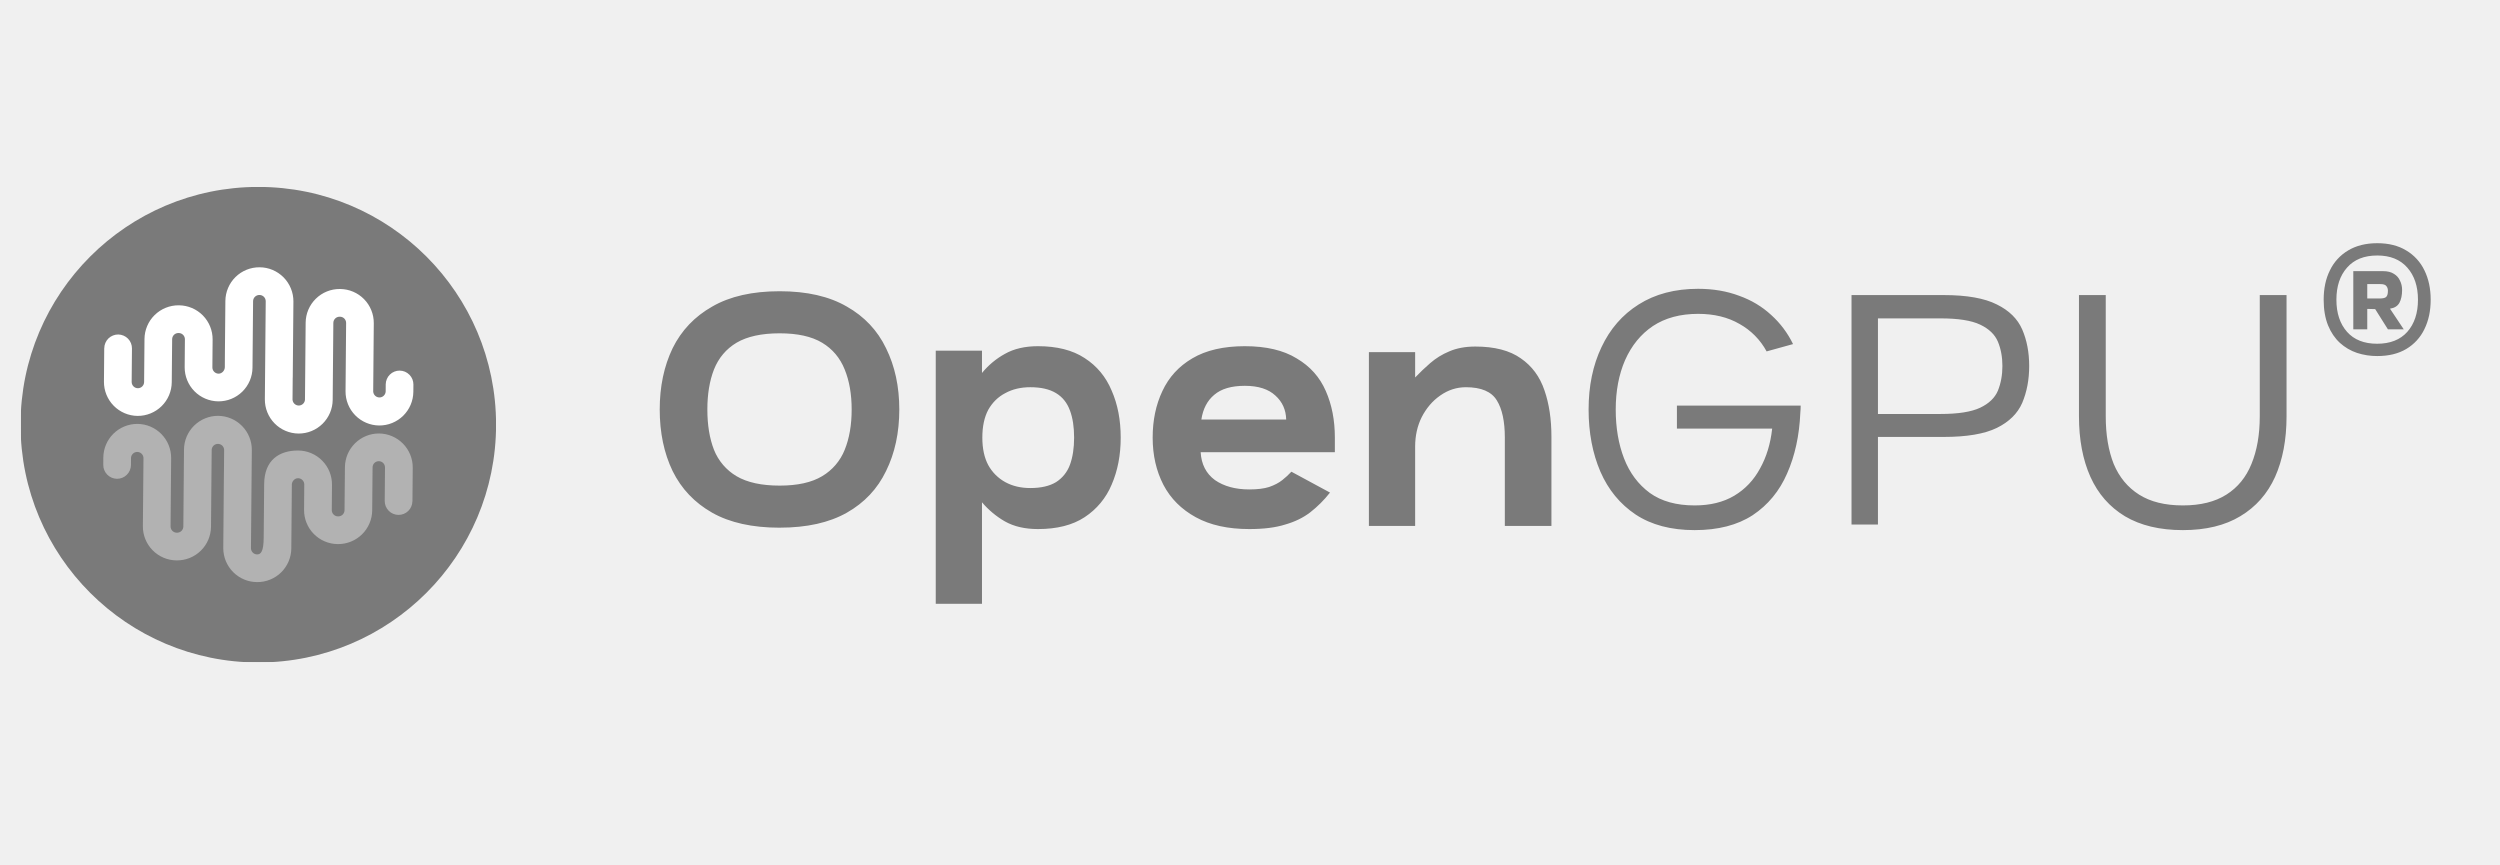
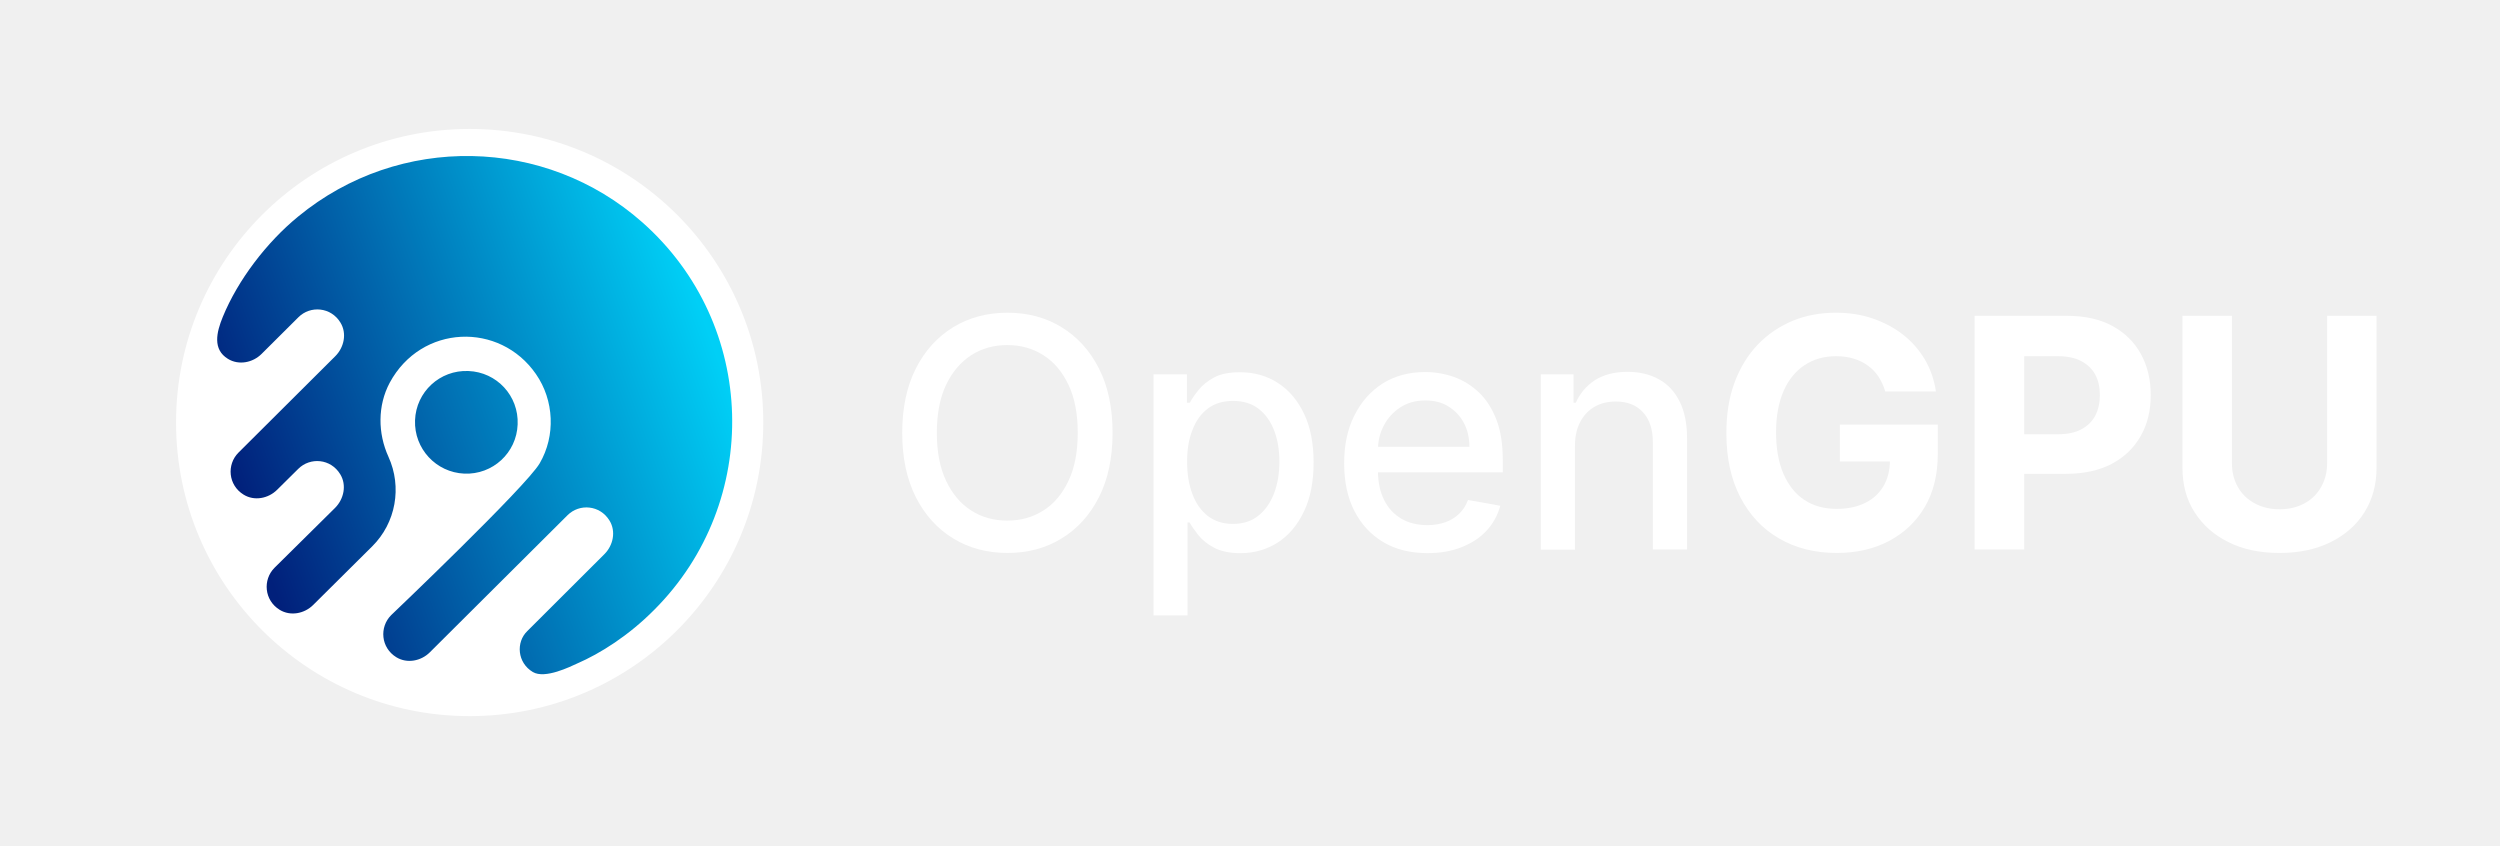
- <svg xmlns="http://www.w3.org/2000/svg" width="107" height="37" viewBox="0 0 107 37" fill="none">
-   <g clip-path="url(#clip0_5461_38707)">
-     <mask id="mask0_5461_38707" style="mask-type:luminance" maskUnits="userSpaceOnUse" x="0" y="8" width="22" height="21">
-       <path d="M0.879 8H21.232V28.354H0.879V8Z" fill="white" />
-     </mask>
-     <g mask="url(#mask0_5461_38707)">
-       <path d="M11.056 28.354C16.676 28.354 21.232 23.797 21.232 18.177C21.232 12.556 16.676 8 11.056 8C5.435 8 0.879 12.556 0.879 18.177C0.879 23.797 5.435 28.354 11.056 28.354Z" fill="#7A7A7A" />
-       <path d="M17.651 21.451C17.65 21.529 17.634 21.606 17.604 21.677C17.573 21.749 17.529 21.814 17.474 21.868C17.418 21.923 17.352 21.966 17.28 21.995C17.208 22.024 17.131 22.039 17.053 22.038C16.975 22.037 16.898 22.021 16.827 21.991C16.755 21.96 16.69 21.916 16.636 21.861C16.581 21.805 16.538 21.739 16.509 21.667C16.48 21.595 16.465 21.518 16.466 21.44L16.478 20.007C16.479 19.937 16.451 19.869 16.402 19.818C16.352 19.768 16.285 19.739 16.214 19.738C16.144 19.738 16.076 19.766 16.025 19.815C15.975 19.865 15.946 19.932 15.946 20.003L15.93 21.848C15.926 22.232 15.769 22.6 15.495 22.869C15.221 23.139 14.851 23.289 14.466 23.287H14.452C14.067 23.283 13.7 23.127 13.43 22.852C13.16 22.578 13.011 22.207 13.014 21.822L13.023 20.737C13.023 20.666 12.996 20.598 12.946 20.548C12.897 20.497 12.829 20.469 12.758 20.468C12.611 20.466 12.491 20.6 12.49 20.747V20.836C12.489 20.839 12.487 21.206 12.487 21.211L12.468 23.476C12.464 23.86 12.308 24.228 12.033 24.498C11.759 24.767 11.389 24.917 11.004 24.914C10.813 24.913 10.623 24.875 10.447 24.801C10.271 24.727 10.111 24.619 9.976 24.483C9.842 24.346 9.735 24.185 9.663 24.008C9.591 23.831 9.555 23.641 9.556 23.45L9.584 20.201C9.584 20.197 9.585 20.193 9.585 20.189L9.593 19.252C9.59 19.184 9.561 19.119 9.512 19.072C9.462 19.025 9.397 18.998 9.329 18.998C9.26 18.997 9.195 19.023 9.145 19.069C9.095 19.116 9.064 19.18 9.06 19.248L9.031 22.546C9.027 22.931 8.871 23.298 8.597 23.568C8.322 23.838 7.952 23.988 7.567 23.985H7.554C7.169 23.982 6.802 23.825 6.532 23.551C6.262 23.276 6.112 22.906 6.115 22.521L6.141 19.598C6.137 19.529 6.108 19.465 6.059 19.418C6.01 19.37 5.944 19.344 5.876 19.343C5.808 19.343 5.742 19.368 5.692 19.415C5.642 19.462 5.612 19.525 5.607 19.594L5.605 19.905C5.604 19.983 5.588 20.06 5.557 20.131C5.527 20.203 5.483 20.268 5.427 20.322C5.372 20.377 5.306 20.42 5.234 20.449C5.162 20.478 5.085 20.493 5.007 20.492C4.929 20.491 4.852 20.475 4.781 20.445C4.709 20.414 4.644 20.37 4.59 20.315C4.535 20.259 4.492 20.194 4.463 20.121C4.434 20.049 4.419 19.972 4.42 19.894L4.422 19.583C4.426 19.198 4.582 18.83 4.857 18.56C5.131 18.291 5.501 18.141 5.886 18.143C6.271 18.147 6.639 18.303 6.908 18.578C7.178 18.853 7.328 19.223 7.325 19.608L7.3 22.531C7.299 22.601 7.327 22.669 7.377 22.72C7.426 22.77 7.494 22.799 7.565 22.8H7.578C7.649 22.8 7.716 22.773 7.767 22.723C7.817 22.674 7.846 22.606 7.847 22.536L7.875 19.238C7.879 18.853 8.035 18.485 8.31 18.215C8.584 17.946 8.955 17.796 9.339 17.798C9.724 17.802 10.092 17.959 10.361 18.233C10.631 18.508 10.781 18.878 10.778 19.263L10.741 23.461C10.741 23.531 10.768 23.599 10.818 23.649C10.867 23.7 10.934 23.729 11.005 23.729C11.161 23.73 11.281 23.613 11.286 23.023L11.306 20.721C11.312 19.675 11.97 19.276 12.77 19.282C13.155 19.286 13.522 19.442 13.792 19.717C14.062 19.991 14.212 20.362 14.209 20.747L14.2 21.832C14.199 21.903 14.227 21.971 14.277 22.021C14.326 22.072 14.394 22.101 14.464 22.101H14.478C14.548 22.102 14.616 22.074 14.667 22.025C14.717 21.975 14.746 21.908 14.746 21.837L14.763 19.993C14.767 19.608 14.923 19.241 15.197 18.971C15.471 18.701 15.841 18.551 16.226 18.553C16.611 18.557 16.979 18.714 17.248 18.988C17.518 19.263 17.668 19.633 17.665 20.018L17.653 21.451H17.651H17.651Z" fill="#B2B2B2" />
-       <path d="M4.463 14.904C4.463 14.826 4.479 14.749 4.51 14.677C4.54 14.606 4.584 14.541 4.64 14.486C4.695 14.432 4.761 14.389 4.833 14.36C4.905 14.33 4.983 14.316 5.06 14.316C5.138 14.317 5.215 14.333 5.287 14.364C5.358 14.394 5.423 14.438 5.478 14.494C5.532 14.549 5.575 14.615 5.605 14.687C5.634 14.759 5.648 14.836 5.648 14.914L5.635 16.347C5.635 16.418 5.663 16.485 5.712 16.536C5.761 16.586 5.829 16.615 5.899 16.616C5.97 16.616 6.038 16.589 6.088 16.539C6.139 16.489 6.167 16.422 6.168 16.351L6.184 14.507C6.188 14.122 6.344 13.754 6.618 13.485C6.893 13.215 7.263 13.065 7.648 13.067H7.661C8.046 13.071 8.414 13.228 8.684 13.502C8.953 13.777 9.103 14.147 9.1 14.532L9.09 15.724C9.089 15.795 9.117 15.863 9.167 15.913C9.216 15.963 9.284 15.992 9.354 15.993C9.501 15.994 9.621 15.86 9.623 15.713V15.625C9.624 15.621 9.626 15.147 9.626 15.143L9.646 12.879C9.65 12.494 9.806 12.126 10.08 11.856C10.355 11.587 10.725 11.437 11.11 11.44C11.301 11.44 11.49 11.479 11.667 11.553C11.843 11.627 12.003 11.736 12.137 11.871C12.272 12.008 12.378 12.169 12.45 12.346C12.523 12.523 12.559 12.713 12.558 12.904L12.53 16.154C12.53 16.157 12.528 16.161 12.528 16.165L12.52 17.102C12.524 17.171 12.553 17.235 12.602 17.282C12.651 17.329 12.717 17.356 12.785 17.357C12.853 17.357 12.919 17.332 12.969 17.285C13.019 17.238 13.049 17.174 13.053 17.106L13.082 13.808C13.086 13.423 13.242 13.056 13.517 12.786C13.791 12.516 14.161 12.366 14.546 12.369H14.56C14.944 12.373 15.312 12.529 15.582 12.804C15.851 13.078 16.001 13.449 15.998 13.834L15.973 16.756C15.977 16.825 16.006 16.889 16.055 16.936C16.104 16.984 16.17 17.01 16.238 17.011C16.306 17.012 16.372 16.986 16.422 16.939C16.472 16.893 16.502 16.829 16.507 16.761L16.509 16.449C16.51 16.371 16.526 16.294 16.557 16.223C16.587 16.151 16.631 16.086 16.687 16.032C16.742 15.977 16.808 15.934 16.88 15.905C16.952 15.876 17.029 15.861 17.107 15.862C17.185 15.863 17.262 15.879 17.334 15.909C17.405 15.94 17.47 15.984 17.524 16.04C17.579 16.095 17.622 16.161 17.651 16.233C17.68 16.305 17.695 16.382 17.694 16.46L17.691 16.772C17.687 17.157 17.531 17.524 17.257 17.794C16.982 18.064 16.612 18.214 16.227 18.211C15.843 18.207 15.475 18.051 15.205 17.776C14.936 17.502 14.786 17.131 14.789 16.747L14.814 13.823C14.815 13.753 14.787 13.685 14.737 13.634C14.688 13.584 14.62 13.555 14.55 13.555H14.536C14.466 13.554 14.398 13.582 14.347 13.631C14.297 13.68 14.268 13.748 14.267 13.818L14.239 17.116C14.235 17.501 14.079 17.869 13.804 18.139C13.53 18.409 13.159 18.559 12.775 18.556C12.39 18.552 12.022 18.396 11.752 18.121C11.483 17.846 11.333 17.476 11.336 17.091L11.373 12.893C11.373 12.823 11.346 12.755 11.296 12.705C11.247 12.655 11.18 12.626 11.109 12.625C11.073 12.624 11.038 12.63 11.005 12.642C10.972 12.655 10.941 12.674 10.915 12.699C10.889 12.723 10.869 12.752 10.854 12.785C10.84 12.818 10.832 12.853 10.832 12.888L10.807 15.739C10.803 16.124 10.647 16.491 10.373 16.761C10.098 17.031 9.728 17.181 9.343 17.178C8.959 17.174 8.591 17.018 8.321 16.744C8.051 16.469 7.901 16.099 7.904 15.714L7.914 14.522C7.915 14.451 7.887 14.383 7.837 14.333C7.788 14.282 7.72 14.254 7.65 14.253H7.636C7.566 14.253 7.498 14.28 7.448 14.329C7.397 14.379 7.369 14.446 7.368 14.517L7.351 16.361C7.347 16.746 7.191 17.114 6.917 17.383C6.643 17.653 6.273 17.803 5.888 17.801C5.503 17.797 5.135 17.64 4.866 17.366C4.596 17.091 4.446 16.721 4.449 16.336L4.461 14.903L4.463 14.904Z" fill="white" />
-     </g>
-   </g>
-   <g clip-path="url(#clip1_5461_38707)">
-     <path d="M33.37 22.585C32.2 22.585 31.237 22.371 30.483 21.945C29.73 21.518 29.164 20.923 28.787 20.159C28.42 19.395 28.236 18.517 28.236 17.525C28.236 16.543 28.42 15.67 28.787 14.906C29.164 14.142 29.73 13.547 30.483 13.121C31.237 12.684 32.2 12.465 33.37 12.465C34.531 12.465 35.488 12.683 36.242 13.12C36.996 13.547 37.557 14.142 37.924 14.906C38.301 15.67 38.49 16.542 38.49 17.525C38.49 18.517 38.301 19.395 37.924 20.158C37.557 20.922 36.996 21.518 36.243 21.944C35.488 22.371 34.531 22.584 33.37 22.584V22.585ZM33.37 20.784C34.134 20.784 34.739 20.65 35.186 20.382C35.625 20.123 35.965 19.725 36.153 19.252C36.351 18.765 36.451 18.19 36.451 17.526C36.451 16.87 36.351 16.3 36.153 15.814C35.954 15.318 35.632 14.936 35.186 14.668C34.739 14.4 34.134 14.266 33.37 14.266C32.597 14.266 31.981 14.4 31.525 14.668C31.078 14.936 30.756 15.318 30.558 15.814C30.369 16.3 30.275 16.87 30.275 17.525C30.275 18.19 30.369 18.765 30.558 19.251C30.746 19.725 31.086 20.123 31.525 20.382C31.981 20.65 32.596 20.784 33.37 20.784ZM44.425 14.817C45.238 14.817 45.903 14.985 46.419 15.323C46.945 15.66 47.332 16.126 47.58 16.721C47.838 17.307 47.966 17.977 47.966 18.73C47.966 19.475 47.838 20.144 47.58 20.739C47.342 21.312 46.938 21.799 46.419 22.138C45.903 22.476 45.238 22.644 44.425 22.644C43.87 22.644 43.398 22.535 43.011 22.317C42.639 22.103 42.307 21.826 42.029 21.498V25.844H40.05V15.01H42.029V15.963C42.301 15.63 42.635 15.352 43.011 15.145C43.398 14.926 43.87 14.817 44.425 14.817ZM42.044 18.73C42.044 19.197 42.128 19.588 42.297 19.906C42.466 20.214 42.718 20.466 43.026 20.635C43.334 20.804 43.691 20.888 44.097 20.888C44.554 20.888 44.921 20.804 45.199 20.635C45.474 20.46 45.683 20.198 45.794 19.891C45.913 19.564 45.972 19.177 45.972 18.731C45.972 18.274 45.913 17.887 45.794 17.57C45.675 17.243 45.477 16.994 45.199 16.826C44.921 16.657 44.554 16.573 44.097 16.573C43.691 16.573 43.334 16.657 43.026 16.826C42.719 16.985 42.476 17.223 42.297 17.54C42.128 17.858 42.044 18.254 42.044 18.73ZM57.132 19.355H51.388C51.418 19.871 51.621 20.268 51.998 20.546C52.385 20.814 52.876 20.948 53.471 20.948C53.819 20.948 54.101 20.913 54.319 20.843C54.547 20.764 54.736 20.665 54.885 20.546C55.023 20.437 55.152 20.318 55.272 20.189L56.924 21.082C56.677 21.398 56.392 21.683 56.075 21.93C55.778 22.158 55.421 22.332 55.004 22.451C54.597 22.58 54.087 22.644 53.471 22.644C52.559 22.644 51.795 22.476 51.18 22.138C50.565 21.801 50.103 21.339 49.796 20.754C49.488 20.159 49.334 19.484 49.334 18.731C49.334 17.986 49.473 17.322 49.751 16.736C50.029 16.141 50.455 15.675 51.031 15.338C51.616 14.991 52.365 14.817 53.278 14.817C54.191 14.817 54.93 14.991 55.495 15.338C56.071 15.675 56.487 16.141 56.745 16.737C57.003 17.322 57.132 17.986 57.132 18.73V19.355ZM51.418 17.957H55.049C55.039 17.54 54.885 17.198 54.587 16.93C54.29 16.652 53.853 16.513 53.278 16.513C52.703 16.513 52.266 16.642 51.968 16.9C51.671 17.148 51.487 17.5 51.418 17.957ZM64.407 22.51V18.73C64.407 18.036 64.293 17.505 64.065 17.138C63.837 16.761 63.395 16.573 62.74 16.573C62.343 16.573 61.976 16.692 61.639 16.93C61.312 17.158 61.049 17.466 60.85 17.852C60.662 18.229 60.568 18.651 60.568 19.118V22.51H58.589V15.07H60.568V16.156C60.772 15.943 60.985 15.739 61.208 15.546C61.451 15.334 61.728 15.163 62.026 15.04C62.343 14.902 62.716 14.832 63.142 14.832C63.966 14.832 64.615 15 65.092 15.338C65.568 15.665 65.905 16.122 66.103 16.707C66.302 17.282 66.401 17.942 66.401 18.686V22.51H64.407ZM77.069 17.361C77.069 17.461 77.064 17.56 77.054 17.659C77.014 18.631 76.826 19.499 76.489 20.263C76.162 21.017 75.67 21.613 75.016 22.049C74.361 22.476 73.532 22.689 72.531 22.689C71.519 22.689 70.675 22.466 70.001 22.019C69.336 21.573 68.835 20.962 68.498 20.189C68.161 19.405 67.992 18.517 67.992 17.525C67.992 16.523 68.175 15.636 68.542 14.862C68.91 14.078 69.44 13.468 70.135 13.031C70.839 12.585 71.687 12.361 72.68 12.361C73.324 12.361 73.909 12.461 74.435 12.659C74.961 12.847 75.417 13.121 75.804 13.478C76.195 13.829 76.513 14.254 76.742 14.727L75.611 15.04C75.344 14.545 74.941 14.137 74.45 13.864C73.954 13.577 73.364 13.433 72.68 13.433C71.915 13.433 71.271 13.607 70.745 13.954C70.229 14.301 69.832 14.787 69.554 15.412C69.287 16.027 69.153 16.732 69.153 17.525C69.153 18.309 69.272 19.009 69.51 19.623C69.748 20.238 70.115 20.73 70.611 21.097C71.107 21.454 71.747 21.632 72.531 21.632C73.195 21.632 73.761 21.494 74.227 21.216C74.693 20.938 75.06 20.551 75.328 20.055C75.606 19.559 75.779 18.988 75.849 18.344H71.772V17.361H77.069ZM83.188 12.629C84.18 12.629 84.939 12.764 85.465 13.031C85.99 13.289 86.353 13.646 86.551 14.102C86.749 14.559 86.849 15.079 86.849 15.665C86.849 16.251 86.749 16.776 86.551 17.243C86.353 17.698 85.99 18.056 85.465 18.314C84.939 18.572 84.18 18.701 83.188 18.701H80.376V22.451H79.245V12.629H83.188ZM83.054 13.627H80.376V17.718H83.054C83.808 17.718 84.373 17.629 84.75 17.451C85.127 17.272 85.38 17.029 85.51 16.722C85.638 16.404 85.703 16.052 85.703 15.665C85.703 15.278 85.638 14.931 85.51 14.623C85.38 14.316 85.127 14.073 84.75 13.894C84.373 13.715 83.808 13.627 83.054 13.627ZM93.429 22.689C92.437 22.689 91.609 22.49 90.944 22.094C90.289 21.697 89.798 21.136 89.471 20.412C89.143 19.678 88.98 18.815 88.98 17.823V12.629H90.126V17.822C90.126 18.606 90.24 19.286 90.468 19.861C90.706 20.427 91.068 20.863 91.554 21.17C92.04 21.478 92.665 21.632 93.429 21.632C94.183 21.632 94.803 21.478 95.289 21.17C95.775 20.863 96.132 20.426 96.361 19.861C96.599 19.286 96.718 18.606 96.718 17.822V12.629H97.864V17.823C97.864 18.815 97.7 19.678 97.373 20.412C97.045 21.136 96.549 21.697 95.885 22.094C95.23 22.49 94.411 22.689 93.429 22.689ZM99.453 12.828C99.453 12.346 99.542 11.927 99.721 11.57C99.89 11.216 100.161 10.921 100.497 10.721C100.843 10.513 101.259 10.409 101.748 10.409C102.236 10.409 102.649 10.513 102.989 10.721C103.326 10.921 103.596 11.216 103.765 11.57C103.944 11.933 104.033 12.352 104.033 12.828C104.033 13.305 103.944 13.724 103.765 14.087C103.596 14.441 103.326 14.736 102.989 14.936C102.649 15.138 102.236 15.239 101.748 15.239C101.454 15.241 101.161 15.195 100.881 15.105C100.61 15.014 100.361 14.868 100.149 14.676C99.935 14.48 99.766 14.23 99.641 13.927C99.516 13.617 99.453 13.251 99.453 12.828ZM99.998 12.828C99.998 13.4 100.149 13.858 100.453 14.203C100.756 14.543 101.185 14.712 101.739 14.712C102.298 14.712 102.73 14.543 103.033 14.203C103.337 13.858 103.489 13.4 103.489 12.828C103.489 12.257 103.337 11.798 103.033 11.454C102.73 11.108 102.301 10.935 101.748 10.935C101.188 10.935 100.756 11.108 100.453 11.454C100.149 11.799 99.998 12.257 99.998 12.828ZM101.997 11.605C102.188 11.605 102.343 11.644 102.462 11.722C102.581 11.793 102.667 11.891 102.721 12.016C102.78 12.135 102.81 12.266 102.81 12.409C102.81 12.635 102.771 12.82 102.694 12.962C102.617 13.099 102.483 13.182 102.292 13.212L102.881 14.096H102.203L101.658 13.23L101.319 13.221V14.096H100.721V11.605H101.997ZM101.881 12.159H101.319V12.775H101.855C101.974 12.775 102.06 12.757 102.113 12.721C102.173 12.68 102.203 12.587 102.203 12.444C102.203 12.367 102.182 12.302 102.14 12.248C102.099 12.188 102.013 12.159 101.881 12.159Z" fill="#7A7A7A" />
-   </g>
+ <svg xmlns="http://www.w3.org/2000/svg" width="71" height="24" viewBox="0 0 71 24" fill="none">
+   <path d="M13.338 20.338C17.943 20.338 21.677 16.605 21.677 12C21.677 7.395 17.943 3.662 13.338 3.662C8.733 3.662 5 7.395 5 12C5 16.605 8.733 20.338 13.338 20.338Z" fill="white" />
+   <path d="M15.134 19.086C15.479 19.291 16.205 18.928 16.386 18.846C17.047 18.56 17.855 18.051 18.58 17.319C21.641 14.259 21.529 9.221 18.241 6.313C15.491 3.879 11.342 3.785 8.469 6.149C7.568 6.886 6.755 7.957 6.328 8.998C6.146 9.443 6.035 9.923 6.474 10.192C6.778 10.379 7.176 10.303 7.428 10.052L8.475 9.01C8.814 8.671 9.4 8.718 9.669 9.162C9.856 9.467 9.774 9.864 9.522 10.116L6.772 12.855C6.433 13.194 6.48 13.779 6.919 14.048C7.223 14.236 7.621 14.159 7.872 13.908L8.469 13.317C8.809 12.977 9.394 13.024 9.663 13.469C9.85 13.773 9.768 14.171 9.517 14.423L7.796 16.125C7.457 16.465 7.504 17.05 7.943 17.319C8.247 17.506 8.645 17.43 8.896 17.179L10.57 15.517C11.243 14.85 11.424 13.832 11.032 12.972C10.728 12.305 10.722 11.52 11.067 10.871C11.963 9.209 14.192 9.133 15.222 10.625C15.737 11.368 15.784 12.375 15.327 13.159C14.941 13.82 11.108 17.471 11.108 17.471C10.769 17.811 10.816 18.396 11.255 18.665C11.559 18.852 11.957 18.776 12.208 18.525L16.117 14.633C16.456 14.294 17.041 14.341 17.311 14.786C17.498 15.09 17.416 15.488 17.164 15.739L14.976 17.922C14.648 18.238 14.689 18.823 15.134 19.086ZM11.787 11.936C11.816 11.128 12.495 10.502 13.303 10.537C14.11 10.567 14.736 11.245 14.701 12.053C14.672 12.86 13.993 13.486 13.185 13.451C12.384 13.416 11.758 12.743 11.787 11.936Z" fill="url(#paint0_linear_7928_32024)" />
+   <path d="M31.597 12.293C31.597 13.001 31.469 13.609 31.211 14.118C30.954 14.627 30.597 15.02 30.146 15.294C29.696 15.569 29.186 15.704 28.613 15.704C28.04 15.704 27.525 15.569 27.074 15.294C26.624 15.02 26.267 14.627 26.009 14.118C25.752 13.609 25.623 13.001 25.623 12.293C25.623 11.585 25.752 10.976 26.009 10.467C26.267 9.958 26.624 9.566 27.074 9.291C27.525 9.016 28.04 8.881 28.613 8.881C29.186 8.881 29.696 9.016 30.146 9.291C30.597 9.566 30.954 9.958 31.211 10.467C31.469 10.97 31.597 11.585 31.597 12.293ZM30.608 12.293C30.608 11.754 30.521 11.298 30.345 10.929C30.17 10.561 29.936 10.28 29.631 10.087C29.327 9.894 28.988 9.8 28.607 9.8C28.227 9.8 27.882 9.894 27.583 10.087C27.285 10.28 27.045 10.561 26.869 10.929C26.694 11.298 26.606 11.754 26.606 12.293C26.606 12.831 26.694 13.287 26.869 13.656C27.045 14.025 27.279 14.306 27.583 14.499C27.882 14.692 28.227 14.785 28.607 14.785C28.988 14.785 29.327 14.692 29.631 14.499C29.936 14.306 30.17 14.025 30.345 13.656C30.521 13.287 30.608 12.831 30.608 12.293Z" fill="white" />
+   <path d="M32.76 17.477V10.631H33.708V11.438H33.79C33.848 11.333 33.924 11.216 34.035 11.081C34.141 10.947 34.287 10.824 34.474 10.724C34.661 10.619 34.913 10.572 35.217 10.572C35.621 10.572 35.978 10.672 36.294 10.877C36.61 11.081 36.856 11.374 37.037 11.754C37.218 12.135 37.306 12.597 37.306 13.135C37.306 13.674 37.218 14.136 37.037 14.516C36.856 14.902 36.61 15.195 36.3 15.4C35.984 15.604 35.627 15.71 35.229 15.71C34.925 15.71 34.679 15.657 34.486 15.558C34.293 15.458 34.147 15.335 34.035 15.201C33.93 15.066 33.842 14.943 33.784 14.838H33.725V17.477H32.76ZM33.714 13.118C33.714 13.469 33.766 13.773 33.866 14.036C33.965 14.3 34.111 14.504 34.304 14.656C34.498 14.803 34.732 14.879 35.013 14.879C35.299 14.879 35.545 14.803 35.738 14.645C35.931 14.493 36.078 14.282 36.183 14.013C36.282 13.75 36.335 13.445 36.335 13.118C36.335 12.79 36.288 12.492 36.189 12.234C36.089 11.971 35.943 11.766 35.75 11.614C35.557 11.462 35.311 11.386 35.018 11.386C34.737 11.386 34.498 11.456 34.304 11.602C34.111 11.748 33.965 11.947 33.866 12.211C33.76 12.474 33.714 12.772 33.714 13.118Z" fill="white" />
+   <path d="M40.544 15.709C40.052 15.709 39.631 15.604 39.28 15.393C38.929 15.183 38.654 14.884 38.461 14.504C38.267 14.124 38.174 13.673 38.174 13.152C38.174 12.643 38.267 12.193 38.461 11.806C38.654 11.42 38.917 11.116 39.262 10.894C39.607 10.677 40.011 10.566 40.473 10.566C40.754 10.566 41.029 10.613 41.293 10.706C41.556 10.8 41.79 10.946 42.001 11.145C42.211 11.344 42.375 11.602 42.498 11.918C42.621 12.234 42.679 12.62 42.679 13.07V13.415H38.724V12.69H41.731C41.731 12.432 41.679 12.21 41.574 12.011C41.468 11.812 41.322 11.66 41.135 11.543C40.947 11.426 40.731 11.373 40.479 11.373C40.204 11.373 39.97 11.438 39.765 11.572C39.561 11.707 39.408 11.877 39.297 12.093C39.186 12.304 39.133 12.538 39.133 12.784V13.351C39.133 13.685 39.192 13.966 39.309 14.2C39.426 14.434 39.59 14.609 39.8 14.732C40.011 14.855 40.257 14.914 40.544 14.914C40.725 14.914 40.895 14.884 41.047 14.832C41.199 14.779 41.328 14.697 41.439 14.592C41.55 14.486 41.632 14.358 41.691 14.2L42.609 14.364C42.533 14.633 42.404 14.873 42.217 15.072C42.03 15.276 41.79 15.428 41.509 15.54C41.228 15.651 40.906 15.709 40.544 15.709Z" fill="white" />
+   <path d="M44.729 12.655V15.61H43.758V10.631H44.688V11.438H44.752C44.87 11.175 45.045 10.964 45.291 10.8C45.537 10.643 45.847 10.56 46.221 10.56C46.561 10.56 46.859 10.631 47.111 10.771C47.368 10.912 47.561 11.122 47.702 11.403C47.842 11.684 47.912 12.029 47.912 12.439V15.604H46.941V12.556C46.941 12.193 46.847 11.912 46.66 11.707C46.473 11.503 46.215 11.403 45.888 11.403C45.665 11.403 45.466 11.45 45.291 11.549C45.115 11.649 44.981 11.789 44.881 11.977C44.782 12.164 44.729 12.392 44.729 12.655Z" fill="white" />
+   <path d="M53.541 11.117C53.494 10.959 53.429 10.818 53.348 10.695C53.266 10.572 53.166 10.467 53.049 10.385C52.932 10.297 52.798 10.233 52.645 10.186C52.493 10.139 52.33 10.116 52.148 10.116C51.809 10.116 51.51 10.198 51.253 10.368C50.995 10.537 50.796 10.783 50.656 11.099C50.516 11.421 50.44 11.813 50.44 12.275C50.44 12.737 50.51 13.13 50.65 13.457C50.791 13.779 50.989 14.031 51.247 14.2C51.504 14.37 51.809 14.452 52.16 14.452C52.476 14.452 52.751 14.393 52.973 14.282C53.201 14.171 53.371 14.007 53.494 13.802C53.611 13.598 53.675 13.352 53.675 13.065L53.962 13.106H52.253V12.059H55.033V12.895C55.033 13.48 54.91 13.978 54.664 14.399C54.418 14.815 54.079 15.136 53.646 15.365C53.213 15.593 52.721 15.704 52.16 15.704C51.539 15.704 50.989 15.564 50.521 15.289C50.047 15.014 49.685 14.622 49.421 14.113C49.158 13.603 49.029 13.001 49.029 12.299C49.029 11.76 49.105 11.28 49.263 10.859C49.421 10.438 49.638 10.081 49.925 9.782C50.205 9.49 50.539 9.268 50.913 9.11C51.288 8.957 51.697 8.881 52.136 8.881C52.511 8.881 52.862 8.934 53.184 9.045C53.506 9.156 53.798 9.309 54.05 9.507C54.301 9.706 54.506 9.94 54.67 10.216C54.828 10.491 54.933 10.789 54.98 11.117H53.541Z" fill="white" />
+   <path d="M56.078 15.61V8.969H58.7C59.203 8.969 59.63 9.062 59.987 9.255C60.344 9.449 60.613 9.712 60.8 10.051C60.987 10.391 61.081 10.777 61.081 11.222C61.081 11.66 60.987 12.052 60.794 12.386C60.601 12.725 60.332 12.983 59.969 13.176C59.612 13.363 59.173 13.457 58.664 13.457H56.997V12.333H58.442C58.711 12.333 58.934 12.287 59.109 12.193C59.285 12.099 59.419 11.97 59.507 11.801C59.595 11.631 59.636 11.438 59.636 11.222C59.636 10.999 59.595 10.806 59.507 10.642C59.419 10.478 59.285 10.35 59.109 10.256C58.934 10.162 58.705 10.116 58.436 10.116H57.488V15.604H56.078V15.61Z" fill="white" />
+   <path d="M66.09 8.969H67.494V13.281C67.494 13.767 67.377 14.188 67.149 14.551C66.921 14.914 66.599 15.195 66.184 15.399C65.768 15.604 65.288 15.704 64.738 15.704C64.188 15.704 63.703 15.604 63.293 15.399C62.878 15.195 62.562 14.914 62.328 14.551C62.094 14.188 61.982 13.767 61.982 13.281V8.969H63.387V13.158C63.387 13.41 63.445 13.638 63.556 13.831C63.668 14.03 63.826 14.182 64.03 14.293C64.235 14.405 64.469 14.463 64.738 14.463C65.013 14.463 65.248 14.405 65.452 14.293C65.657 14.182 65.809 14.024 65.92 13.831C66.032 13.632 66.09 13.41 66.09 13.158V8.969Z" fill="white" />
  <defs>
-     <clipPath id="clip0_5461_38707">
-       <rect width="20.354" height="20.354" fill="white" transform="translate(0.878906 8)" />
-     </clipPath>
-     <clipPath id="clip1_5461_38707">
-       <rect width="76.122" height="15.876" fill="white" transform="translate(28.1523 10.2388)" />
-     </clipPath>
+     <linearGradient id="paint0_linear_7928_32024" x1="6.899" y1="14.283" x2="20.656" y2="9.304" gradientUnits="userSpaceOnUse">
+       <stop stop-color="#01207B" />
+       <stop offset="0.963" stop-color="#00CFF6" />
+     </linearGradient>
  </defs>
</svg>
